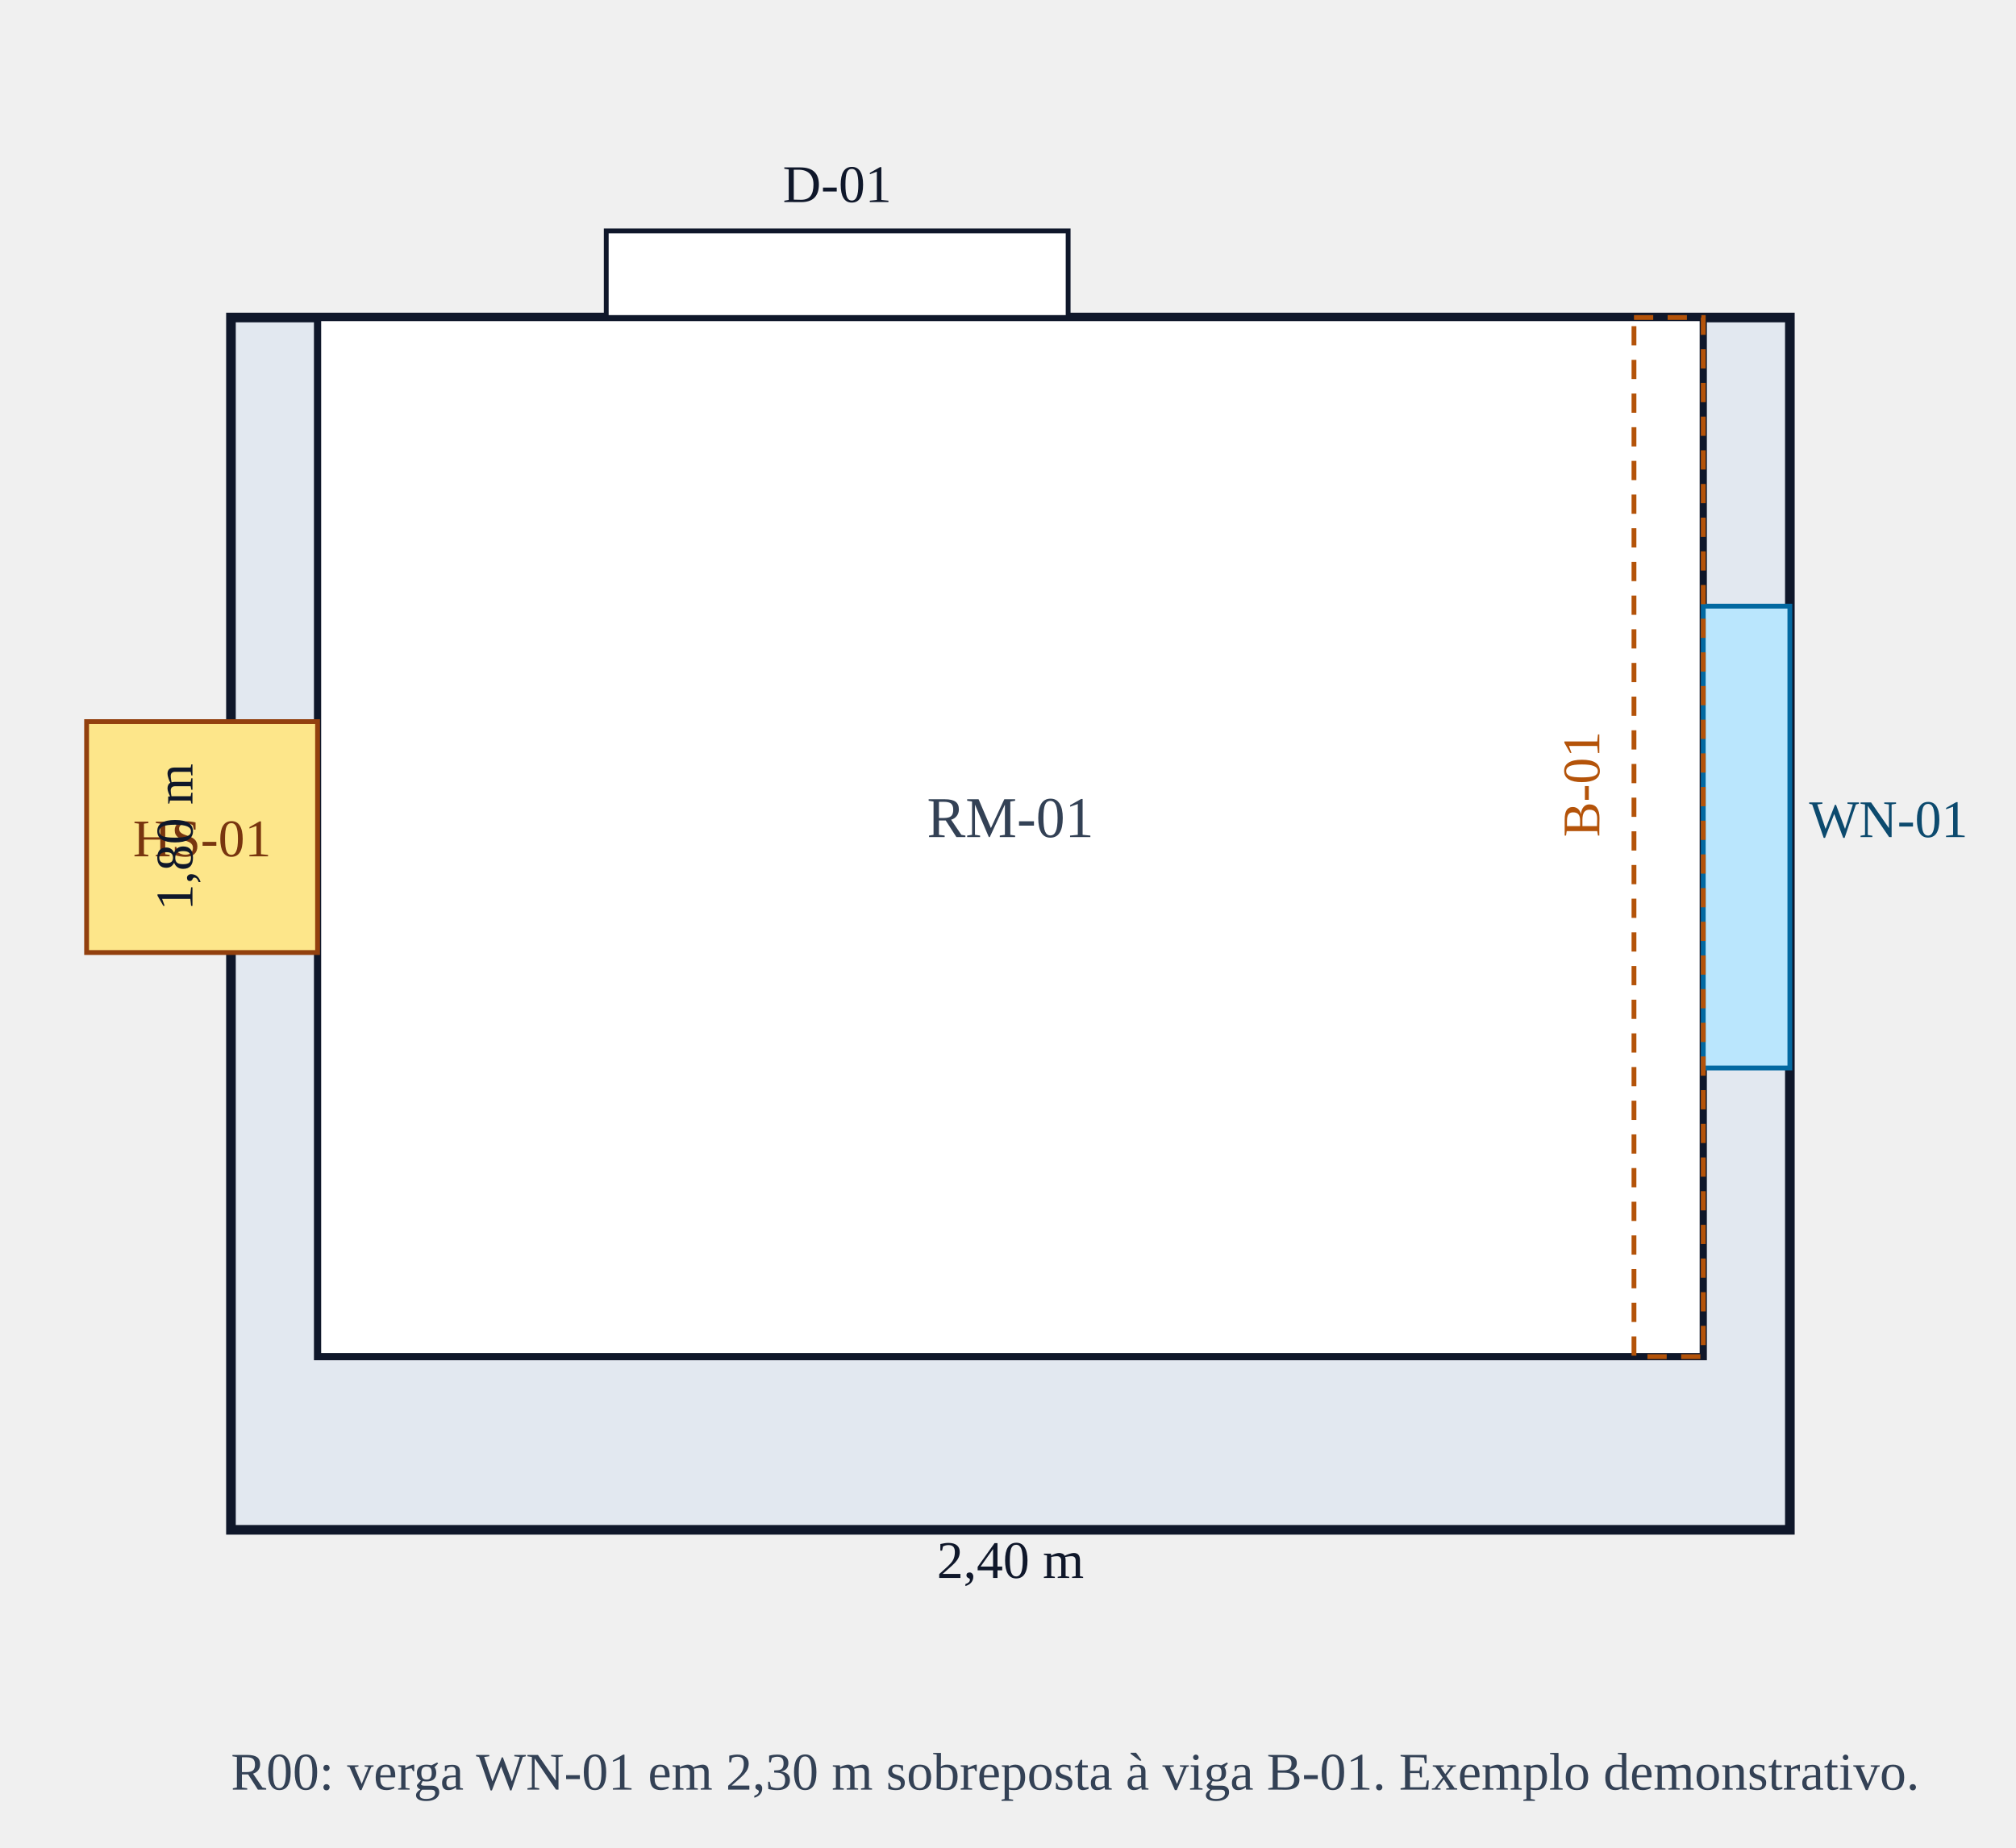
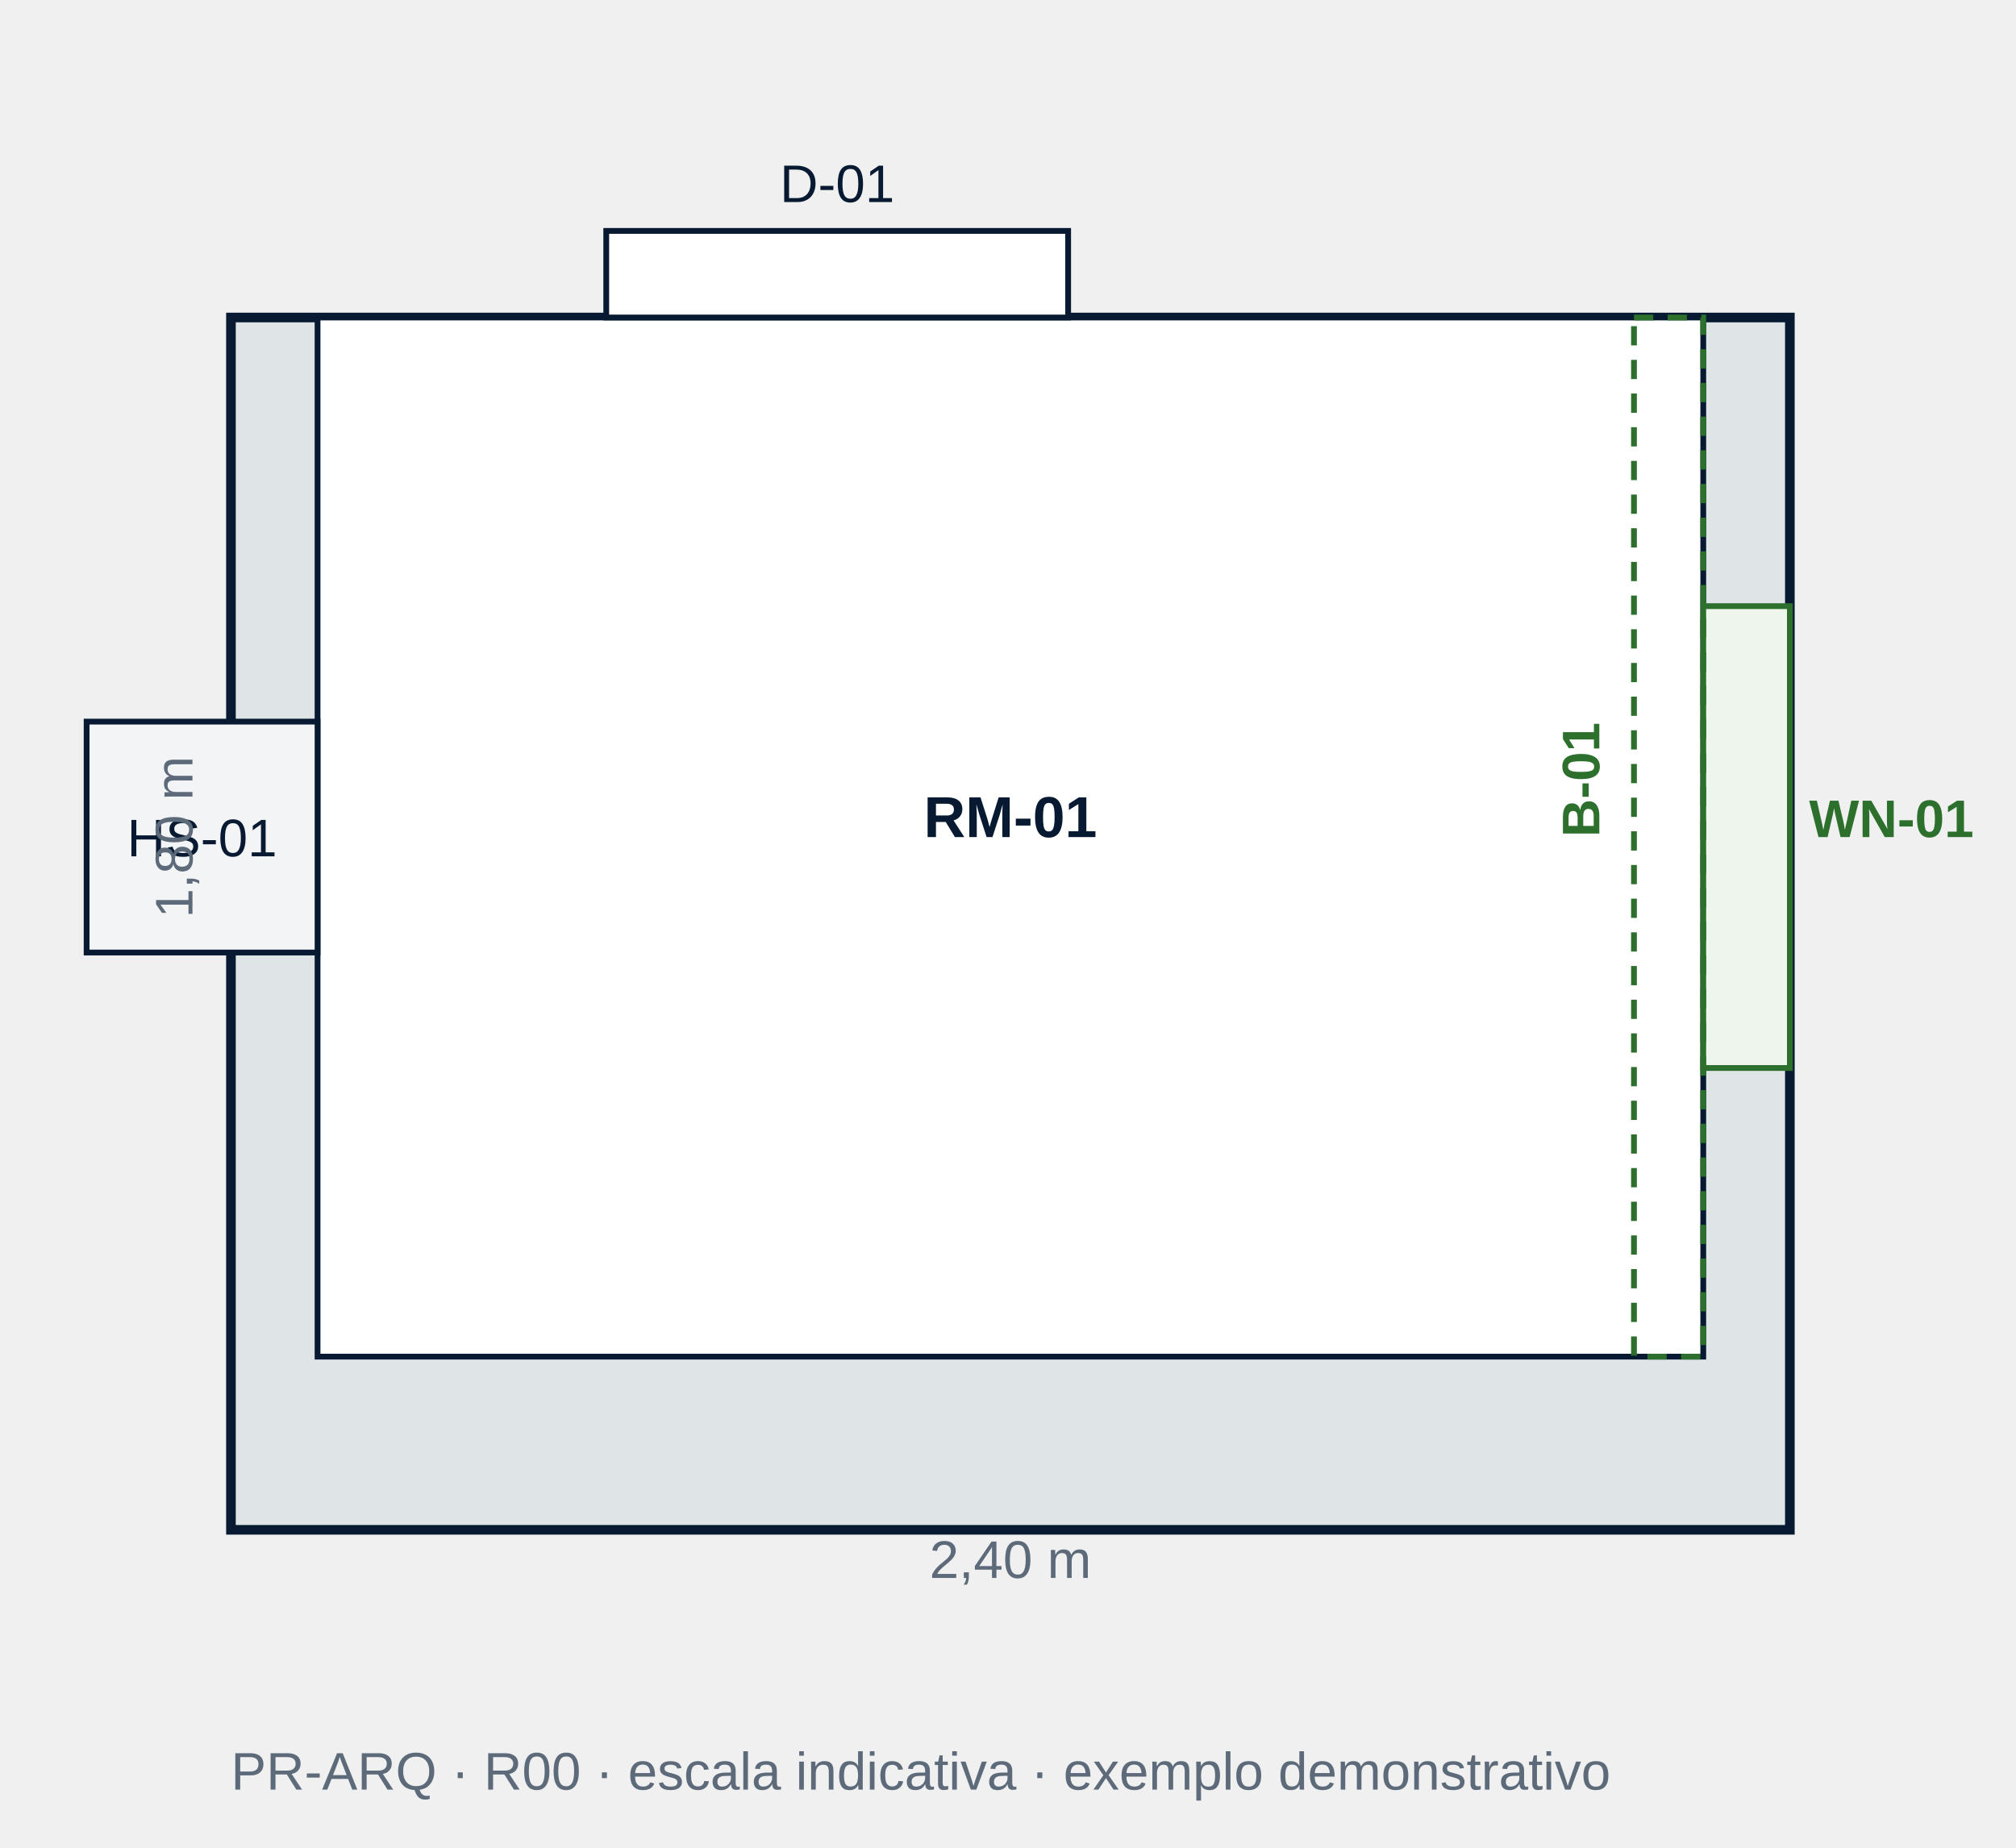
- <svg xmlns="http://www.w3.org/2000/svg" viewBox="0 0 419 384" role="img" aria-labelledby="plan-R00-title plan-R00-desc">
-   <rect x="48.0" y="66.0" width="324.0" height="252.0" fill="#e2e8f0" stroke="#0f172a" stroke-width="2" />
-   <rect x="66.0" y="66.0" width="288.0" height="216.0" fill="#fff" stroke="#0f172a" stroke-width="1.5" />
-   <rect x="126.0" y="48.0" width="96.0" height="18.0" fill="#fff" stroke="#0f172a" />
-   <text x="174.0" y="42.0" text-anchor="middle" font-size="11" fill="#0f172a">D-01</text>
-   <rect x="354.0" y="126.0" width="18.0" height="96.0" fill="#bae6fd" stroke="#0369a1" />
-   <text x="376.0" y="174.0" font-size="11" fill="#0c4a6e">WN-01</text>
-   <rect x="339.6" y="66.0" width="14.4" height="216.0" fill="none" stroke="#b45309" stroke-dasharray="4 3" />
-   <text x="332.4" y="174.0" font-size="11" fill="#b45309" transform="rotate(-90 332.4 174.0)">B-01</text>
-   <rect x="18.0" y="150.0" width="48.0" height="48.0" fill="#fde68a" stroke="#92400e" />
-   <text x="42.0" y="178.0" text-anchor="middle" font-size="11" fill="#78350f">HS-01</text>
-   <text x="210.0" y="174.0" text-anchor="middle" font-size="12" fill="#334155">RM-01</text>
-   <text x="210.0" y="328.0" text-anchor="middle" font-size="11" fill="#0f172a">2,40 m</text>
-   <text x="40.0" y="174.0" text-anchor="middle" font-size="11" fill="#0f172a" transform="rotate(-90 40.0 174.0)">1,80 m</text>
-   <text x="48" y="372" font-size="11" fill="#334155">R00: verga WN-01 em 2,30 m sobreposta à viga B-01. Exemplo demonstrativo.</text>
+ <svg xmlns="http://www.w3.org/2000/svg" viewBox="0 0 419 384" role="img" font-family="Archivo Var, Arial, Helvetica, sans-serif" aria-labelledby="plan-R00-title plan-R00-desc">
+   <rect x="48.0" y="66.0" width="324.0" height="252.0" fill="#dfe4e6" stroke="#071a31" stroke-width="2" />
+   <rect x="66.0" y="66.0" width="288.0" height="216.0" fill="#fff" stroke="#071a31" stroke-width="1.2" />
+   <rect x="126.0" y="48.0" width="96.0" height="18.0" fill="#fff" stroke="#071a31" stroke-width="1.2" />
+   <text x="174.0" y="42.0" text-anchor="middle" font-size="11" fill="#071a31">D-01</text>
+   <rect x="354.0" y="126.0" width="18.0" height="96.0" fill="#edf5ec" stroke="#2d6f2d" stroke-width="1.2" />
+   <text x="376.0" y="174.0" font-size="11" font-weight="650" fill="#2d6f2d">WN-01</text>
+   <rect x="339.6" y="66.0" width="14.4" height="216.0" fill="none" stroke="#2d6f2d" stroke-width="1.2" stroke-dasharray="4 3" />
+   <text x="332.4" y="174.0" font-size="11" font-weight="650" fill="#2d6f2d" transform="rotate(-90 332.4 174.0)">B-01</text>
+   <rect x="18.0" y="150.0" width="48.0" height="48.0" fill="#f3f4f5" stroke="#071a31" stroke-width="1.2" />
+   <text x="42.0" y="178.0" text-anchor="middle" font-size="11" fill="#071a31">HS-01</text>
+   <text x="210.0" y="174.0" text-anchor="middle" font-size="12" font-weight="650" fill="#071a31">RM-01</text>
+   <text x="210.0" y="328.0" text-anchor="middle" font-size="11" fill="#5d6a7a">2,40 m</text>
+   <text x="40.0" y="174.0" text-anchor="middle" font-size="11" fill="#5d6a7a" transform="rotate(-90 40.0 174.0)">1,80 m</text>
+   <text x="48" y="372" font-size="11" fill="#5d6a7a">PR-ARQ · R00 · escala indicativa · exemplo demonstrativo</text>
</svg>
